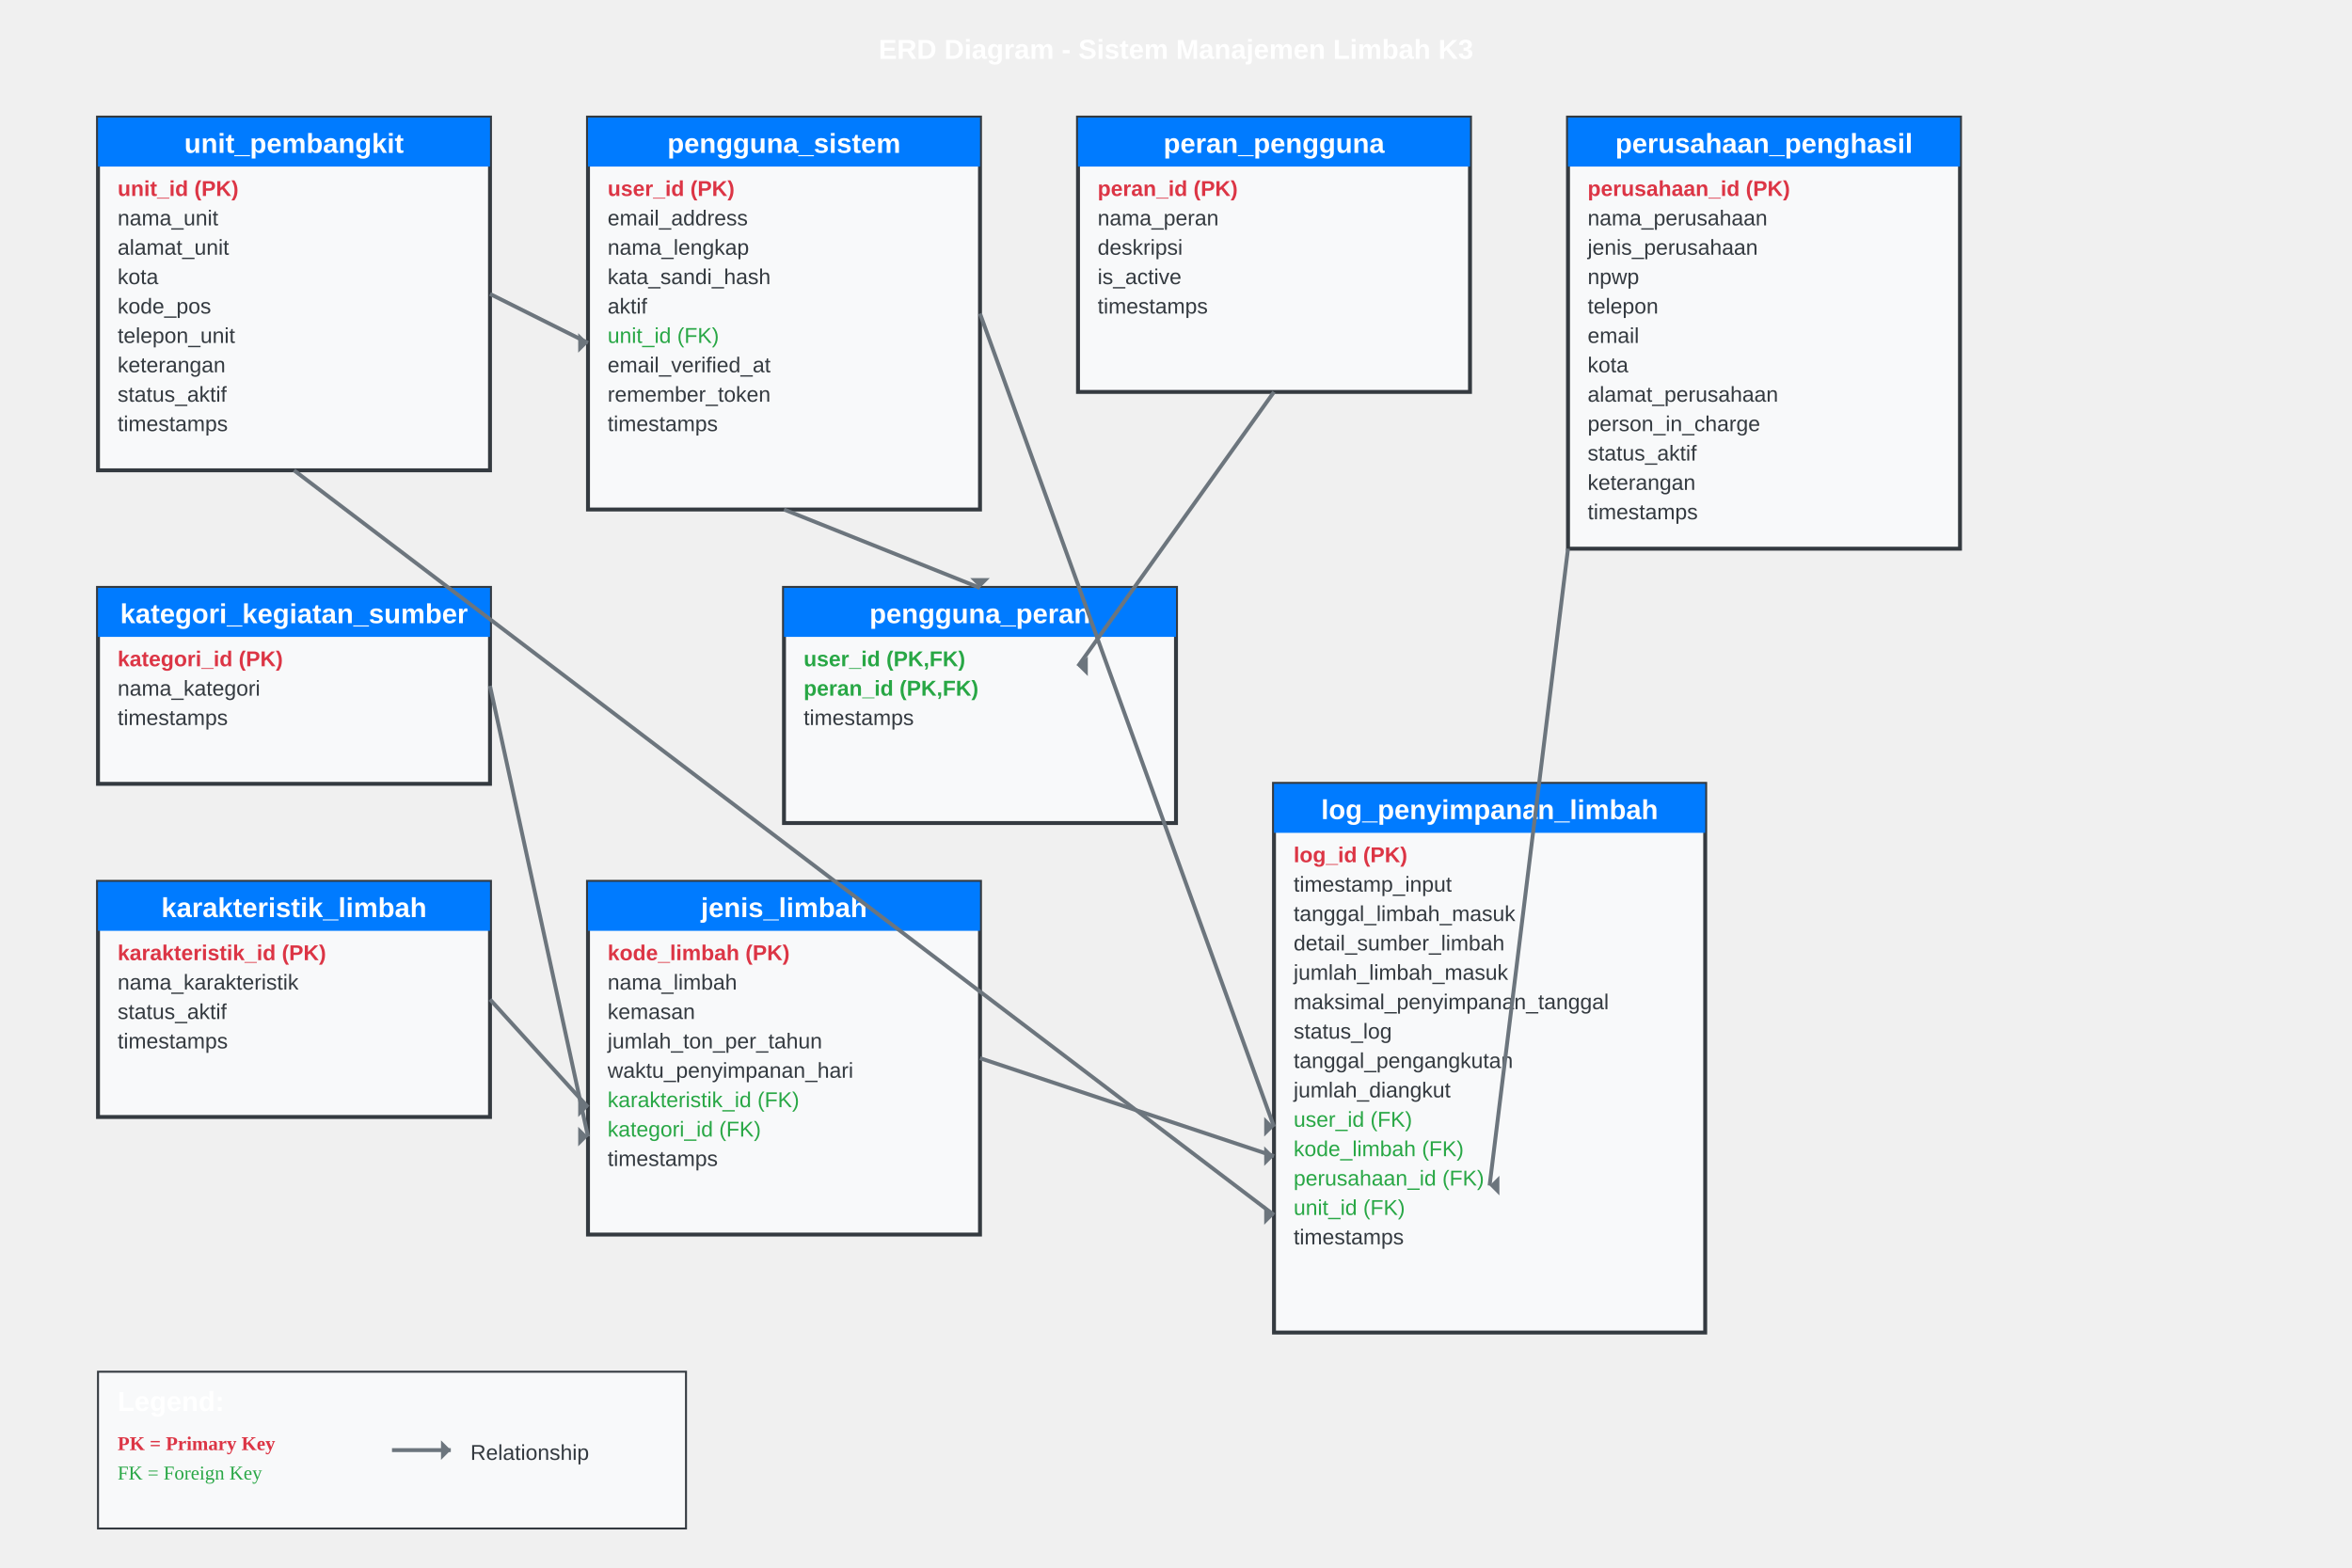
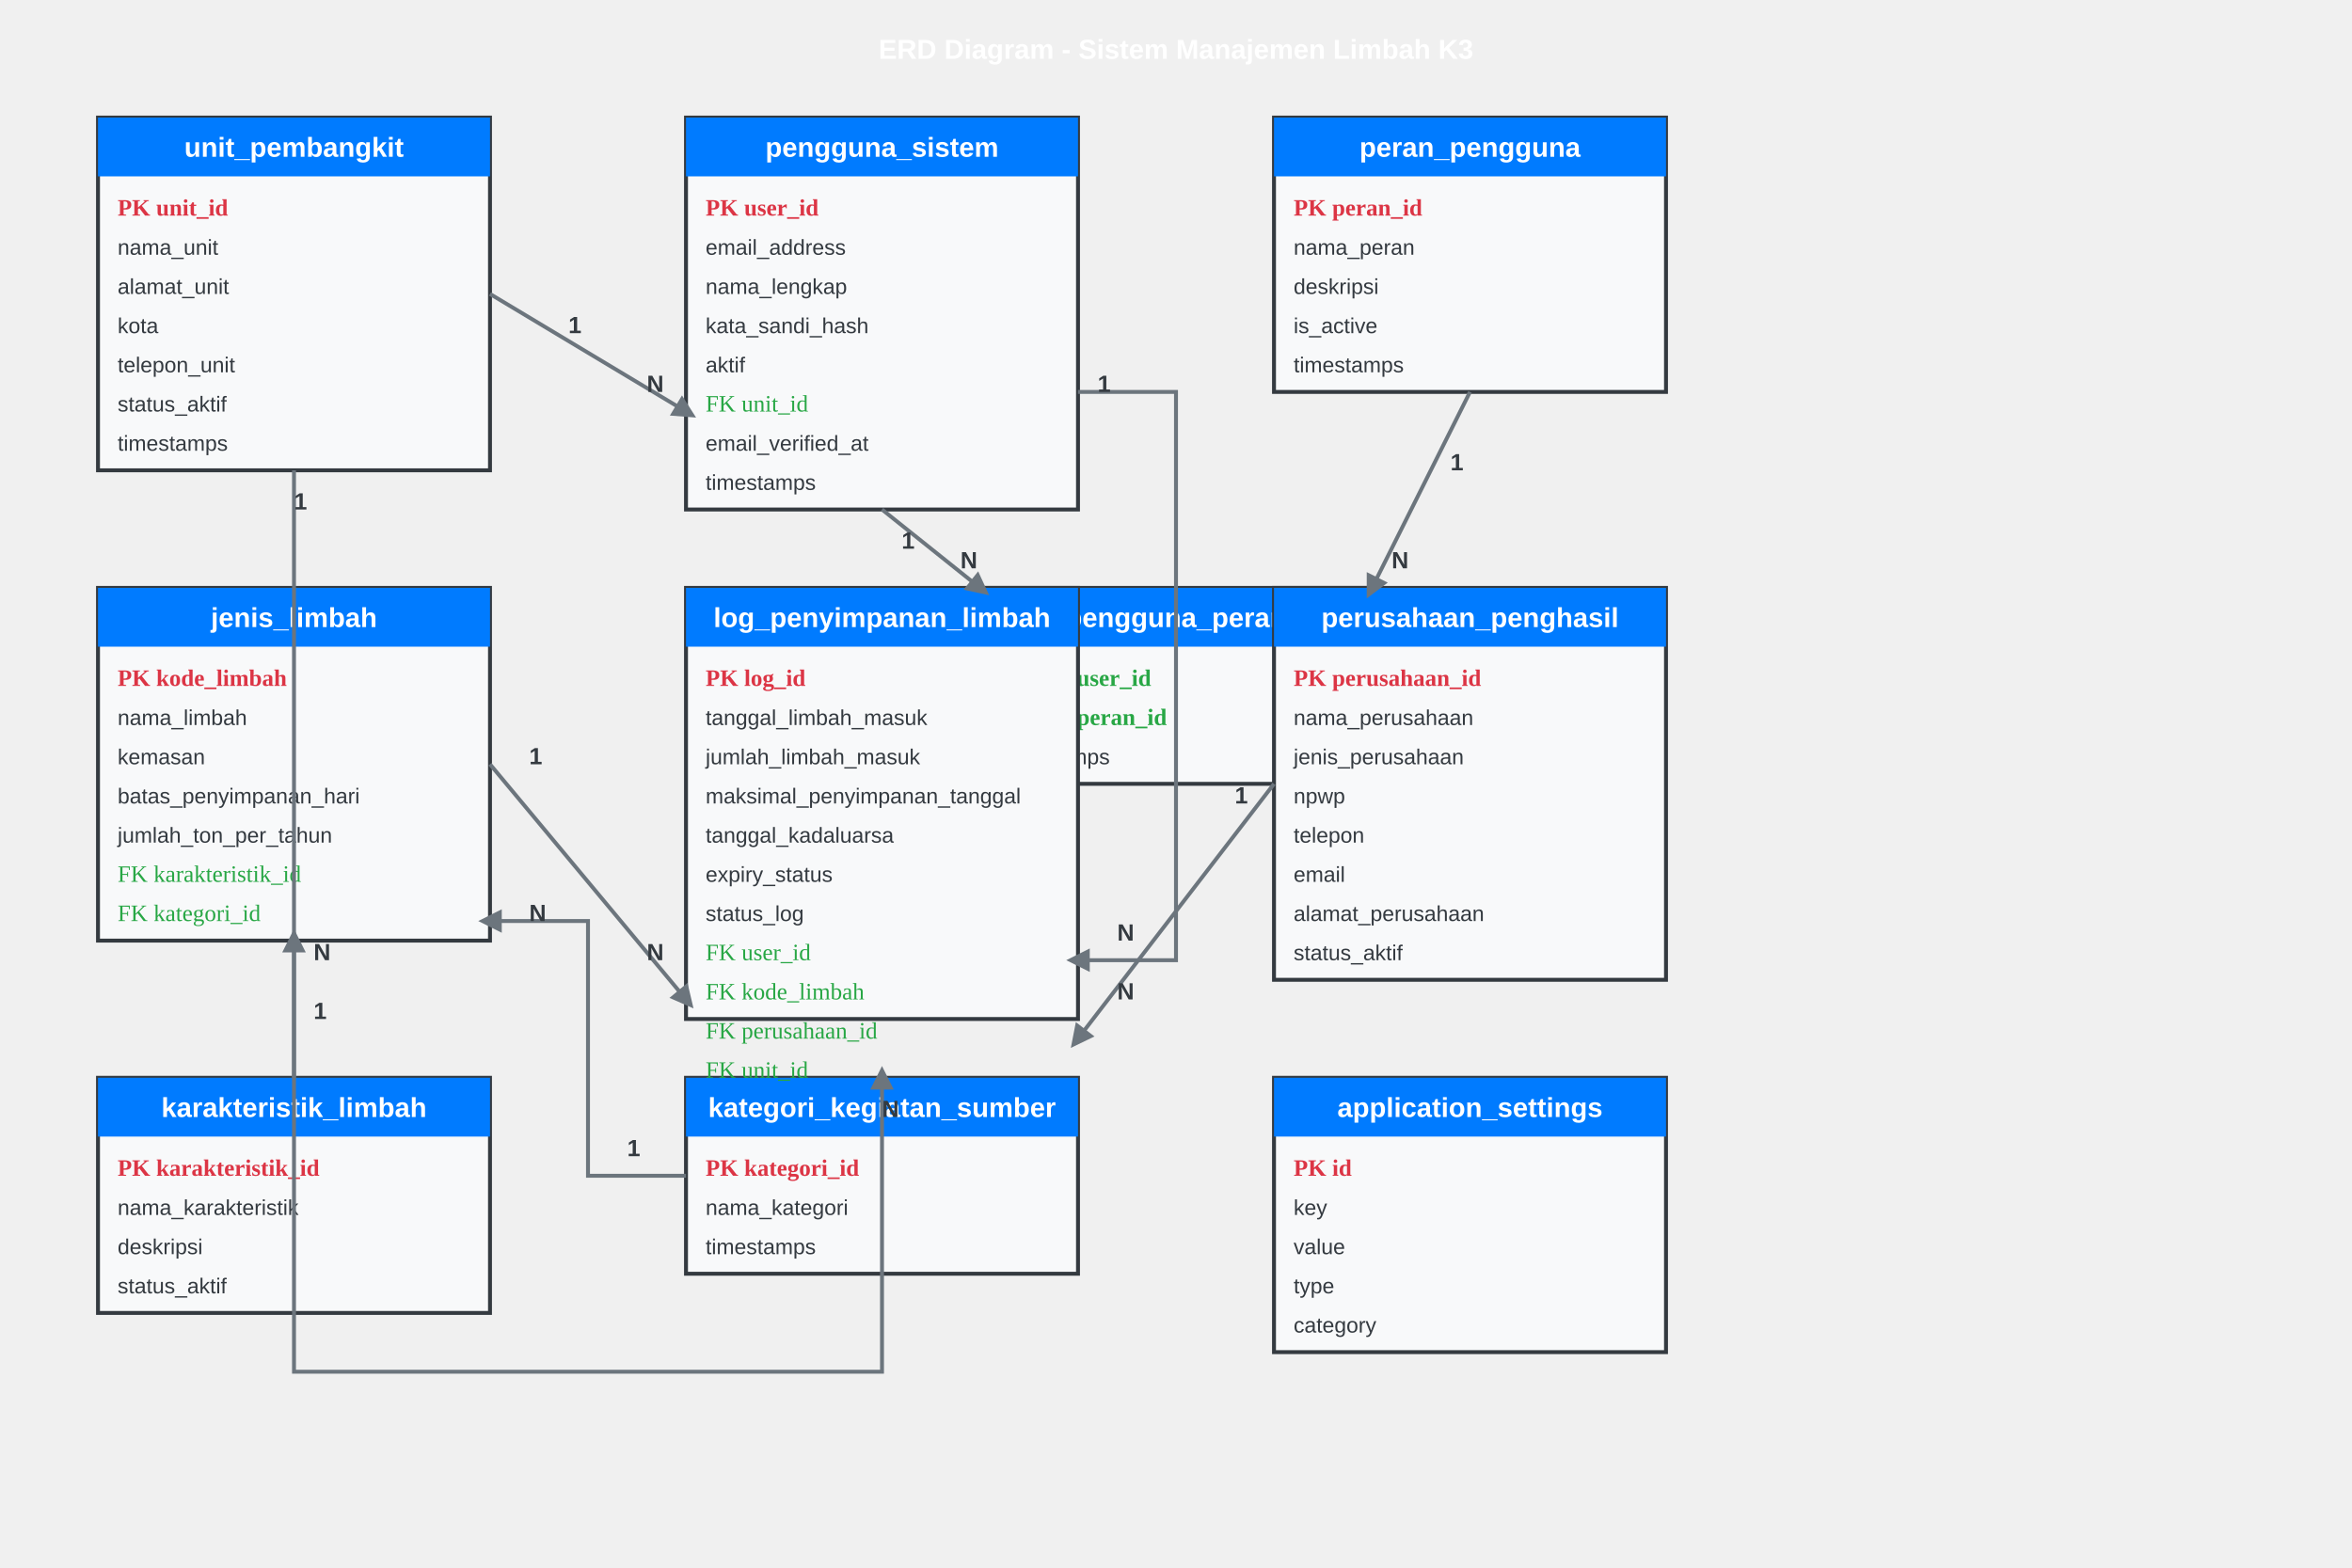
<svg xmlns="http://www.w3.org/2000/svg" width="1200" height="800">
  <defs>
    <style>
      .table-box { fill: #f8f9fa; stroke: #343a40; stroke-width: 2; }
      .table-header { fill: #007bff; }
      .table-title { fill: white; font-family: Arial, sans-serif; font-size: 14px; font-weight: bold; }
      .field-text { fill: #343a40; font-family: Arial, sans-serif; font-size: 11px; }
      .pk-field { fill: #dc3545; font-weight: bold; }
      .fk-field { fill: #28a745; }
      .relation-line { stroke: #6c757d; stroke-width: 2; fill: none; }
      .relation-arrow { fill: #6c757d; }
+       .cardinality { fill: #343a40; font-family: Arial, sans-serif; font-size: 12px; font-weight: bold; }
    </style>
+     <marker id="arrow" viewBox="0 0 10 10" refX="5" refY="5" markerWidth="6" markerHeight="6" orient="auto">
+       <path d="M 0 0 L 10 5 L 0 10 z" fill="#6c757d" />
+     </marker>
  </defs>
-   <text x="600" y="30" text-anchor="middle" class="table-title" font-size="18">ERD Diagram - Sistem Manajemen Limbah K3</text>
+   <text x="600" y="30" text-anchor="middle" class="table-title" font-size="18" fill="#343a40">ERD Diagram - Sistem Manajemen Limbah K3</text>
  <g id="unit_pembangkit">
    <rect x="50" y="60" width="200" height="180" class="table-box" />
-     <rect x="50" y="60" width="200" height="25" class="table-header" />
-     <text x="150" y="78" text-anchor="middle" class="table-title">unit_pembangkit</text>
-     <text x="60" y="100" class="field-text pk-field">unit_id (PK)</text>
-     <text x="60" y="115" class="field-text">nama_unit</text>
-     <text x="60" y="130" class="field-text">alamat_unit</text>
-     <text x="60" y="145" class="field-text">kota</text>
-     <text x="60" y="160" class="field-text">kode_pos</text>
-     <text x="60" y="175" class="field-text">telepon_unit</text>
-     <text x="60" y="190" class="field-text">keterangan</text>
-     <text x="60" y="205" class="field-text">status_aktif</text>
-     <text x="60" y="220" class="field-text">timestamps</text>
+     <rect x="50" y="60" width="200" height="30" class="table-header" />
+     <text x="150" y="80" text-anchor="middle" class="table-title">unit_pembangkit</text>
+     <text x="60" y="110" class="pk-field">PK unit_id</text>
+     <text x="60" y="130" class="field-text">nama_unit</text>
+     <text x="60" y="150" class="field-text">alamat_unit</text>
+     <text x="60" y="170" class="field-text">kota</text>
+     <text x="60" y="190" class="field-text">telepon_unit</text>
+     <text x="60" y="210" class="field-text">status_aktif</text>
+     <text x="60" y="230" class="field-text">timestamps</text>
  </g>
  <g id="pengguna_sistem">
-     <rect x="300" y="60" width="200" height="200" class="table-box" />
-     <rect x="300" y="60" width="200" height="25" class="table-header" />
-     <text x="400" y="78" text-anchor="middle" class="table-title">pengguna_sistem</text>
-     <text x="310" y="100" class="field-text pk-field">user_id (PK)</text>
-     <text x="310" y="115" class="field-text">email_address</text>
-     <text x="310" y="130" class="field-text">nama_lengkap</text>
-     <text x="310" y="145" class="field-text">kata_sandi_hash</text>
-     <text x="310" y="160" class="field-text">aktif</text>
-     <text x="310" y="175" class="field-text fk-field">unit_id (FK)</text>
-     <text x="310" y="190" class="field-text">email_verified_at</text>
-     <text x="310" y="205" class="field-text">remember_token</text>
-     <text x="310" y="220" class="field-text">timestamps</text>
+     <rect x="350" y="60" width="200" height="200" class="table-box" />
+     <rect x="350" y="60" width="200" height="30" class="table-header" />
+     <text x="450" y="80" text-anchor="middle" class="table-title">pengguna_sistem</text>
+     <text x="360" y="110" class="pk-field">PK user_id</text>
+     <text x="360" y="130" class="field-text">email_address</text>
+     <text x="360" y="150" class="field-text">nama_lengkap</text>
+     <text x="360" y="170" class="field-text">kata_sandi_hash</text>
+     <text x="360" y="190" class="field-text">aktif</text>
+     <text x="360" y="210" class="fk-field">FK unit_id</text>
+     <text x="360" y="230" class="field-text">email_verified_at</text>
+     <text x="360" y="250" class="field-text">timestamps</text>
  </g>
  <g id="peran_pengguna">
-     <rect x="550" y="60" width="200" height="140" class="table-box" />
-     <rect x="550" y="60" width="200" height="25" class="table-header" />
-     <text x="650" y="78" text-anchor="middle" class="table-title">peran_pengguna</text>
-     <text x="560" y="100" class="field-text pk-field">peran_id (PK)</text>
-     <text x="560" y="115" class="field-text">nama_peran</text>
-     <text x="560" y="130" class="field-text">deskripsi</text>
-     <text x="560" y="145" class="field-text">is_active</text>
-     <text x="560" y="160" class="field-text">timestamps</text>
+     <rect x="650" y="60" width="200" height="140" class="table-box" />
+     <rect x="650" y="60" width="200" height="30" class="table-header" />
+     <text x="750" y="80" text-anchor="middle" class="table-title">peran_pengguna</text>
+     <text x="660" y="110" class="pk-field">PK peran_id</text>
+     <text x="660" y="130" class="field-text">nama_peran</text>
+     <text x="660" y="150" class="field-text">deskripsi</text>
+     <text x="660" y="170" class="field-text">is_active</text>
+     <text x="660" y="190" class="field-text">timestamps</text>
  </g>
  <g id="pengguna_peran">
-     <rect x="400" y="300" width="200" height="120" class="table-box" />
-     <rect x="400" y="300" width="200" height="25" class="table-header" />
-     <text x="500" y="318" text-anchor="middle" class="table-title">pengguna_peran</text>
-     <text x="410" y="340" class="field-text pk-field fk-field">user_id (PK,FK)</text>
-     <text x="410" y="355" class="field-text pk-field fk-field">peran_id (PK,FK)</text>
-     <text x="410" y="370" class="field-text">timestamps</text>
+     <rect x="500" y="300" width="200" height="100" class="table-box" />
+     <rect x="500" y="300" width="200" height="30" class="table-header" />
+     <text x="600" y="320" text-anchor="middle" class="table-title">pengguna_peran</text>
+     <text x="510" y="350" class="pk-field fk-field">PK,FK user_id</text>
+     <text x="510" y="370" class="pk-field fk-field">PK,FK peran_id</text>
+     <text x="510" y="390" class="field-text">timestamps</text>
+   </g>
+   <g id="jenis_limbah">
+     <rect x="50" y="300" width="200" height="180" class="table-box" />
+     <rect x="50" y="300" width="200" height="30" class="table-header" />
+     <text x="150" y="320" text-anchor="middle" class="table-title">jenis_limbah</text>
+     <text x="60" y="350" class="pk-field">PK kode_limbah</text>
+     <text x="60" y="370" class="field-text">nama_limbah</text>
+     <text x="60" y="390" class="field-text">kemasan</text>
+     <text x="60" y="410" class="field-text">batas_penyimpanan_hari</text>
+     <text x="60" y="430" class="field-text">jumlah_ton_per_tahun</text>
+     <text x="60" y="450" class="fk-field">FK karakteristik_id</text>
+     <text x="60" y="470" class="fk-field">FK kategori_id</text>
+   </g>
+   <g id="karakteristik_limbah">
+     <rect x="50" y="550" width="200" height="120" class="table-box" />
+     <rect x="50" y="550" width="200" height="30" class="table-header" />
+     <text x="150" y="570" text-anchor="middle" class="table-title">karakteristik_limbah</text>
+     <text x="60" y="600" class="pk-field">PK karakteristik_id</text>
+     <text x="60" y="620" class="field-text">nama_karakteristik</text>
+     <text x="60" y="640" class="field-text">deskripsi</text>
+     <text x="60" y="660" class="field-text">status_aktif</text>
+   </g>
+   <g id="kategori_kegiatan_sumber">
+     <rect x="350" y="550" width="200" height="100" class="table-box" />
+     <rect x="350" y="550" width="200" height="30" class="table-header" />
+     <text x="450" y="570" text-anchor="middle" class="table-title">kategori_kegiatan_sumber</text>
+     <text x="360" y="600" class="pk-field">PK kategori_id</text>
+     <text x="360" y="620" class="field-text">nama_kategori</text>
+     <text x="360" y="640" class="field-text">timestamps</text>
  </g>
  <g id="perusahaan_penghasil">
-     <rect x="800" y="60" width="200" height="220" class="table-box" />
-     <rect x="800" y="60" width="200" height="25" class="table-header" />
-     <text x="900" y="78" text-anchor="middle" class="table-title">perusahaan_penghasil</text>
-     <text x="810" y="100" class="field-text pk-field">perusahaan_id (PK)</text>
-     <text x="810" y="115" class="field-text">nama_perusahaan</text>
-     <text x="810" y="130" class="field-text">jenis_perusahaan</text>
-     <text x="810" y="145" class="field-text">npwp</text>
-     <text x="810" y="160" class="field-text">telepon</text>
-     <text x="810" y="175" class="field-text">email</text>
-     <text x="810" y="190" class="field-text">kota</text>
-     <text x="810" y="205" class="field-text">alamat_perusahaan</text>
-     <text x="810" y="220" class="field-text">person_in_charge</text>
-     <text x="810" y="235" class="field-text">status_aktif</text>
-     <text x="810" y="250" class="field-text">keterangan</text>
-     <text x="810" y="265" class="field-text">timestamps</text>
-   </g>
-   <g id="kategori_kegiatan_sumber">
-     <rect x="50" y="300" width="200" height="100" class="table-box" />
-     <rect x="50" y="300" width="200" height="25" class="table-header" />
-     <text x="150" y="318" text-anchor="middle" class="table-title">kategori_kegiatan_sumber</text>
-     <text x="60" y="340" class="field-text pk-field">kategori_id (PK)</text>
-     <text x="60" y="355" class="field-text">nama_kategori</text>
-     <text x="60" y="370" class="field-text">timestamps</text>
-   </g>
-   <g id="karakteristik_limbah">
-     <rect x="50" y="450" width="200" height="120" class="table-box" />
-     <rect x="50" y="450" width="200" height="25" class="table-header" />
-     <text x="150" y="468" text-anchor="middle" class="table-title">karakteristik_limbah</text>
-     <text x="60" y="490" class="field-text pk-field">karakteristik_id (PK)</text>
-     <text x="60" y="505" class="field-text">nama_karakteristik</text>
-     <text x="60" y="520" class="field-text">status_aktif</text>
-     <text x="60" y="535" class="field-text">timestamps</text>
-   </g>
-   <g id="jenis_limbah">
-     <rect x="300" y="450" width="200" height="180" class="table-box" />
-     <rect x="300" y="450" width="200" height="25" class="table-header" />
-     <text x="400" y="468" text-anchor="middle" class="table-title">jenis_limbah</text>
-     <text x="310" y="490" class="field-text pk-field">kode_limbah (PK)</text>
-     <text x="310" y="505" class="field-text">nama_limbah</text>
-     <text x="310" y="520" class="field-text">kemasan</text>
-     <text x="310" y="535" class="field-text">jumlah_ton_per_tahun</text>
-     <text x="310" y="550" class="field-text">waktu_penyimpanan_hari</text>
-     <text x="310" y="565" class="field-text fk-field">karakteristik_id (FK)</text>
-     <text x="310" y="580" class="field-text fk-field">kategori_id (FK)</text>
-     <text x="310" y="595" class="field-text">timestamps</text>
+     <rect x="650" y="300" width="200" height="200" class="table-box" />
+     <rect x="650" y="300" width="200" height="30" class="table-header" />
+     <text x="750" y="320" text-anchor="middle" class="table-title">perusahaan_penghasil</text>
+     <text x="660" y="350" class="pk-field">PK perusahaan_id</text>
+     <text x="660" y="370" class="field-text">nama_perusahaan</text>
+     <text x="660" y="390" class="field-text">jenis_perusahaan</text>
+     <text x="660" y="410" class="field-text">npwp</text>
+     <text x="660" y="430" class="field-text">telepon</text>
+     <text x="660" y="450" class="field-text">email</text>
+     <text x="660" y="470" class="field-text">alamat_perusahaan</text>
+     <text x="660" y="490" class="field-text">status_aktif</text>
  </g>
  <g id="log_penyimpanan_limbah">
-     <rect x="650" y="400" width="220" height="280" class="table-box" />
-     <rect x="650" y="400" width="220" height="25" class="table-header" />
-     <text x="760" y="418" text-anchor="middle" class="table-title">log_penyimpanan_limbah</text>
-     <text x="660" y="440" class="field-text pk-field">log_id (PK)</text>
-     <text x="660" y="455" class="field-text">timestamp_input</text>
-     <text x="660" y="470" class="field-text">tanggal_limbah_masuk</text>
-     <text x="660" y="485" class="field-text">detail_sumber_limbah</text>
-     <text x="660" y="500" class="field-text">jumlah_limbah_masuk</text>
-     <text x="660" y="515" class="field-text">maksimal_penyimpanan_tanggal</text>
-     <text x="660" y="530" class="field-text">status_log</text>
-     <text x="660" y="545" class="field-text">tanggal_pengangkutan</text>
-     <text x="660" y="560" class="field-text">jumlah_diangkut</text>
-     <text x="660" y="575" class="field-text fk-field">user_id (FK)</text>
-     <text x="660" y="590" class="field-text fk-field">kode_limbah (FK)</text>
-     <text x="660" y="605" class="field-text fk-field">perusahaan_id (FK)</text>
-     <text x="660" y="620" class="field-text fk-field">unit_id (FK)</text>
-     <text x="660" y="635" class="field-text">timestamps</text>
+     <rect x="350" y="300" width="200" height="220" class="table-box" />
+     <rect x="350" y="300" width="200" height="30" class="table-header" />
+     <text x="450" y="320" text-anchor="middle" class="table-title">log_penyimpanan_limbah</text>
+     <text x="360" y="350" class="pk-field">PK log_id</text>
+     <text x="360" y="370" class="field-text">tanggal_limbah_masuk</text>
+     <text x="360" y="390" class="field-text">jumlah_limbah_masuk</text>
+     <text x="360" y="410" class="field-text">maksimal_penyimpanan_tanggal</text>
+     <text x="360" y="430" class="field-text">tanggal_kadaluarsa</text>
+     <text x="360" y="450" class="field-text">expiry_status</text>
+     <text x="360" y="470" class="field-text">status_log</text>
+     <text x="360" y="490" class="fk-field">FK user_id</text>
+     <text x="360" y="510" class="fk-field">FK kode_limbah</text>
+     <text x="360" y="530" class="fk-field">FK perusahaan_id</text>
+     <text x="360" y="550" class="fk-field">FK unit_id</text>
  </g>
-   <line x1="250" y1="150" x2="300" y2="175" class="relation-line" />
-   <polygon points="300,175 295,170 295,180" class="relation-arrow" />
-   <line x1="400" y1="260" x2="500" y2="300" class="relation-line" />
-   <polygon points="500,300 495,295 505,295" class="relation-arrow" />
-   <line x1="650" y1="200" x2="550" y2="340" class="relation-line" />
-   <polygon points="550,340 555,335 555,345" class="relation-arrow" />
-   <line x1="250" y1="350" x2="300" y2="580" class="relation-line" />
-   <polygon points="300,580 295,575 295,585" class="relation-arrow" />
-   <line x1="250" y1="510" x2="300" y2="565" class="relation-line" />
-   <polygon points="300,565 295,560 295,570" class="relation-arrow" />
-   <line x1="500" y1="160" x2="650" y2="575" class="relation-line" />
-   <polygon points="650,575 645,570 645,580" class="relation-arrow" />
-   <line x1="500" y1="540" x2="650" y2="590" class="relation-line" />
-   <polygon points="650,590 645,585 645,595" class="relation-arrow" />
-   <line x1="800" y1="280" x2="760" y2="605" class="relation-line" />
-   <polygon points="760,605 765,600 765,610" class="relation-arrow" />
-   <line x1="150" y1="240" x2="650" y2="620" class="relation-line" />
-   <polygon points="650,620 645,615 645,625" class="relation-arrow" />
-   <g id="legend">
-     <rect x="50" y="700" width="300" height="80" fill="#f8f9fa" stroke="#343a40" stroke-width="1" />
-     <text x="60" y="720" class="table-title" font-size="12">Legend:</text>
-     <text x="60" y="740" class="pk-field" font-size="10">PK = Primary Key</text>
-     <text x="60" y="755" class="fk-field" font-size="10">FK = Foreign Key</text>
-     <line x1="200" y1="740" x2="230" y2="740" class="relation-line" />
-     <polygon points="230,740 225,735 225,745" class="relation-arrow" />
-     <text x="240" y="745" class="field-text" font-size="10">Relationship</text>
+   <g id="application_settings">
+     <rect x="650" y="550" width="200" height="140" class="table-box" />
+     <rect x="650" y="550" width="200" height="30" class="table-header" />
+     <text x="750" y="570" text-anchor="middle" class="table-title">application_settings</text>
+     <text x="660" y="600" class="pk-field">PK id</text>
+     <text x="660" y="620" class="field-text">key</text>
+     <text x="660" y="640" class="field-text">value</text>
+     <text x="660" y="660" class="field-text">type</text>
+     <text x="660" y="680" class="field-text">category</text>
  </g>
+   <path d="M 250 150 L 350 210" class="relation-line" marker-end="url(#arrow)" />
+   <text x="290" y="170" class="cardinality">1</text>
+   <text x="330" y="200" class="cardinality">N</text>
+   <path d="M 450 260 L 500 300" class="relation-line" marker-end="url(#arrow)" />
+   <text x="460" y="280" class="cardinality">1</text>
+   <text x="490" y="290" class="cardinality">N</text>
+   <path d="M 750 200 L 700 300" class="relation-line" marker-end="url(#arrow)" />
+   <text x="740" y="240" class="cardinality">1</text>
+   <text x="710" y="290" class="cardinality">N</text>
+   <path d="M 150 550 L 150 480" class="relation-line" marker-end="url(#arrow)" />
+   <text x="160" y="520" class="cardinality">1</text>
+   <text x="160" y="490" class="cardinality">N</text>
+   <path d="M 350 600 L 300 600 L 300 470 L 250 470" class="relation-line" marker-end="url(#arrow)" />
+   <text x="320" y="590" class="cardinality">1</text>
+   <text x="270" y="470" class="cardinality">N</text>
+   <path d="M 250 390 L 350 510" class="relation-line" marker-end="url(#arrow)" />
+   <text x="270" y="390" class="cardinality">1</text>
+   <text x="330" y="490" class="cardinality">N</text>
+   <path d="M 650 400 L 550 530" class="relation-line" marker-end="url(#arrow)" />
+   <text x="630" y="410" class="cardinality">1</text>
+   <text x="570" y="510" class="cardinality">N</text>
+   <path d="M 150 240 L 150 700 L 450 700 L 450 550" class="relation-line" marker-end="url(#arrow)" />
+   <text x="150" y="260" class="cardinality">1</text>
+   <text x="450" y="570" class="cardinality">N</text>
+   <path d="M 550 200 L 600 200 L 600 490 L 550 490" class="relation-line" marker-end="url(#arrow)" />
+   <text x="560" y="200" class="cardinality">1</text>
+   <text x="570" y="480" class="cardinality">N</text>
</svg>
